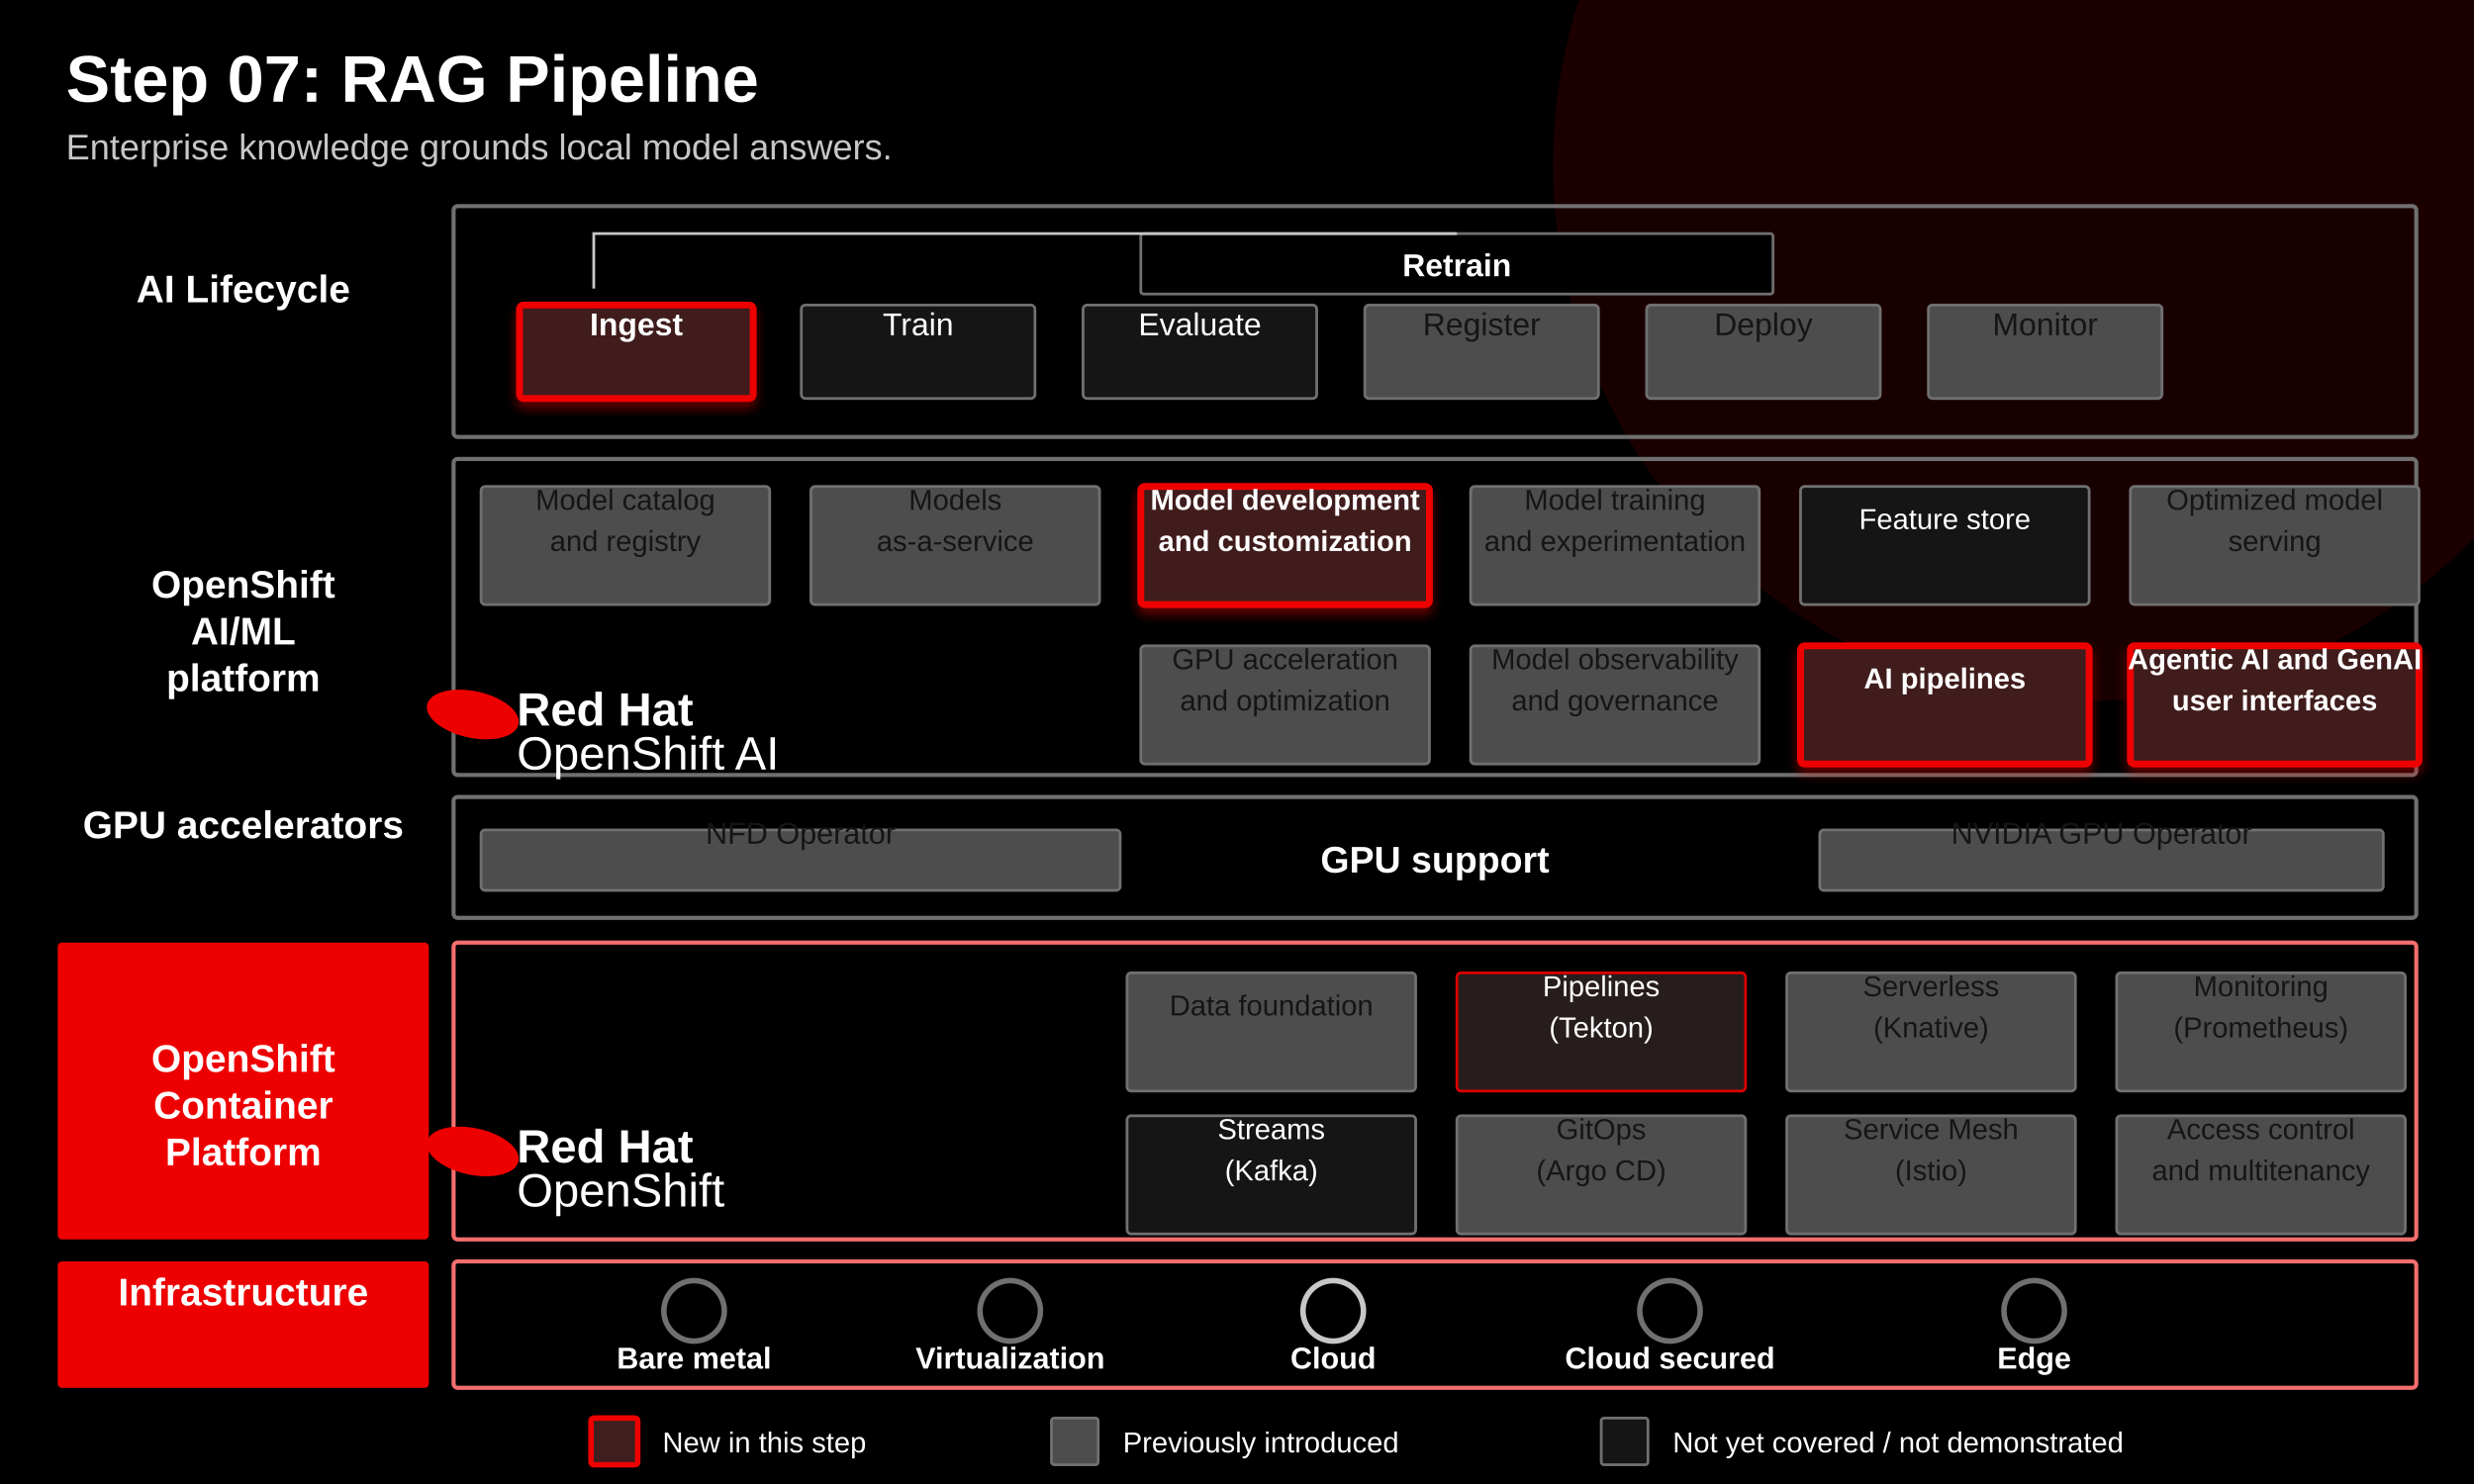
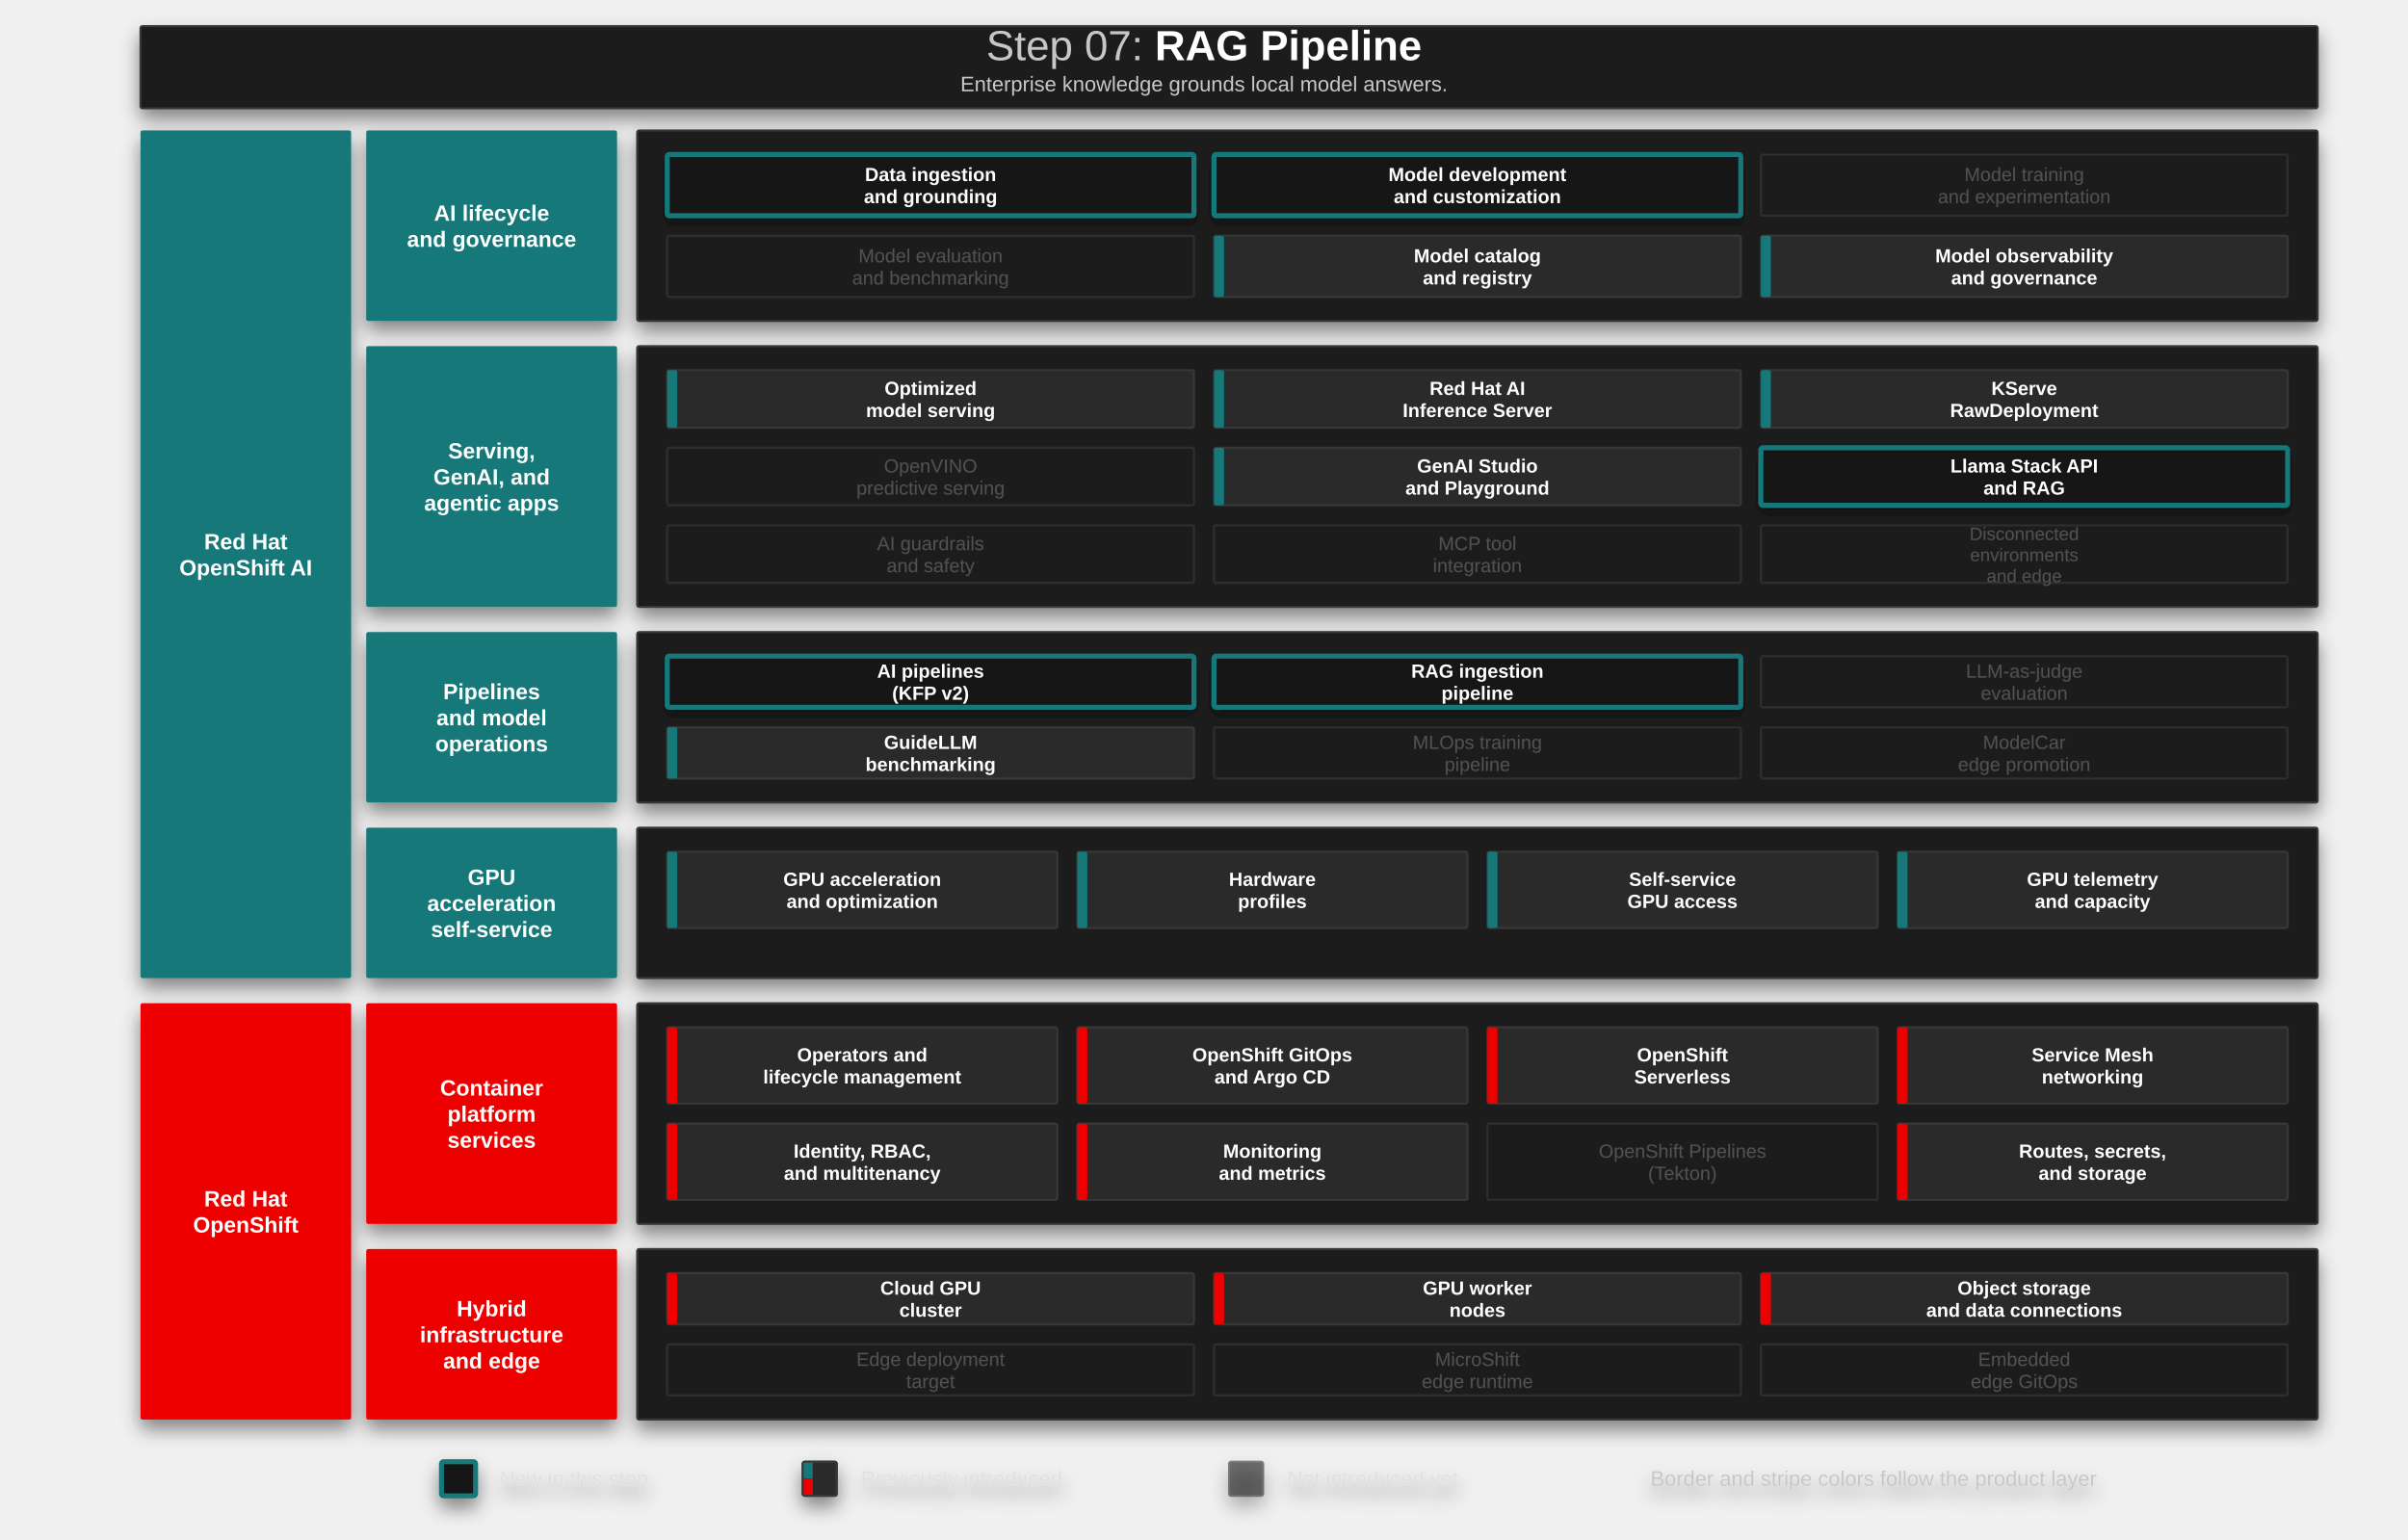
- <svg xmlns="http://www.w3.org/2000/svg" width="1800" height="1080" viewBox="0 0 1800 1080" role="img" aria-labelledby="title desc">
+ <svg xmlns="http://www.w3.org/2000/svg" width="2400" height="1535" viewBox="0 0 2400 1535" role="img" aria-labelledby="title desc">
+   <style>.display{font-family:'Red Hat Display','Arial',sans-serif}.body{font-family:'Red Hat Text','Arial',sans-serif}</style>
  <defs>
-     <filter id="shadow" x="-10%" y="-10%" width="120%" height="130%">
-       <feDropShadow dx="0" dy="5" stdDeviation="4" flood-color="#ee0000" flood-opacity=".42" />
+     <filter id="lift" x="-20%" y="-20%" width="140%" height="140%">
+       <feDropShadow dx="0" dy="6" stdDeviation="5" flood-color="#000" flood-opacity="0.55" />
    </filter>
-     <style>
-       .heading { font-family: "Red Hat Display", "Red Hat Text", Arial, sans-serif; }
-       .mono { font-family: "Red Hat Mono", monospace; }
-     </style>
+     <filter id="panelShadow" x="-8%" y="-8%" width="116%" height="116%">
+       <feDropShadow dx="0" dy="10" stdDeviation="9" flood-color="#000" flood-opacity="0.45" />
+     </filter>
  </defs>
-   <rect width="1800" height="1080" fill="#000000" />
-   <circle cx="1520" cy="120" r="390" fill="#ee0000" opacity=".12" />
-   <text x="48" y="74" class="heading" font-size="48" font-weight="800" fill="#ffffff">Step 07: RAG Pipeline</text>
-   <text x="48" y="116" font-family="Red Hat Text, Arial, sans-serif" font-size="26" font-weight="500" fill="#c7c7c7">Enterprise knowledge grounds local model answers.</text>
-   <rect x="42" y="150" width="270" height="168" rx="3" fill="#000000" />
-   <text x="177" y="220.0" text-anchor="middle" font-family="Red Hat Text, Arial, sans-serif" font-size="28" font-weight="800" fill="#ffffff">AI Lifecycle</text>
-   <rect x="330" y="150" width="1428" height="168" rx="3" fill="#000000" fill-opacity=".12" stroke="#707070" stroke-width="3" />
-   <rect x="378" y="222" width="170" height="68" rx="3" fill="#3f1f1f" stroke="#ee0000" stroke-width="5" filter="url(#shadow)" />
-   <text x="463.0" y="244.0" text-anchor="middle" font-family="Red Hat Text, Arial, sans-serif" font-size="23" font-weight="700" fill="#ffffff">Ingest</text>
-   <rect x="583" y="222" width="170" height="68" rx="3" fill="#151515" stroke="#707070" stroke-width="2" />
-   <text x="668.0" y="244.0" text-anchor="middle" font-family="Red Hat Text, Arial, sans-serif" font-size="23" font-weight="500" fill="#ffffff">Train</text>
-   <rect x="788" y="222" width="170" height="68" rx="3" fill="#151515" stroke="#707070" stroke-width="2" />
-   <text x="873.0" y="244.0" text-anchor="middle" font-family="Red Hat Text, Arial, sans-serif" font-size="23" font-weight="500" fill="#ffffff">Evaluate</text>
-   <rect x="993" y="222" width="170" height="68" rx="3" fill="#4d4d4d" stroke="#707070" stroke-width="2" />
-   <text x="1078.0" y="244.0" text-anchor="middle" font-family="Red Hat Text, Arial, sans-serif" font-size="23" font-weight="500" fill="#151515">Register</text>
-   <rect x="1198" y="222" width="170" height="68" rx="3" fill="#4d4d4d" stroke="#707070" stroke-width="2" />
-   <text x="1283.0" y="244.0" text-anchor="middle" font-family="Red Hat Text, Arial, sans-serif" font-size="23" font-weight="500" fill="#151515">Deploy</text>
-   <rect x="1403" y="222" width="170" height="68" rx="3" fill="#4d4d4d" stroke="#707070" stroke-width="2" />
-   <text x="1488.0" y="244.0" text-anchor="middle" font-family="Red Hat Text, Arial, sans-serif" font-size="23" font-weight="500" fill="#151515">Monitor</text>
-   <rect x="830" y="170" width="460" height="44" rx="2" fill="#000000" stroke="#707070" stroke-width="2" />
-   <text x="1060" y="201" text-anchor="middle" font-family="Red Hat Text, Arial, sans-serif" font-size="23" font-weight="800" fill="#ffffff">Retrain</text>
-   <path d="M1060 170 L432 170 L432 210" fill="none" stroke="#c7c7c7" stroke-width="2" />
-   <rect x="42" y="334" width="270" height="230" rx="3" fill="#000000" />
-   <text x="177" y="435.0" text-anchor="middle" font-family="Red Hat Text, Arial, sans-serif" font-size="28" font-weight="800" fill="#ffffff">OpenShift</text>
-   <text x="177" y="469.0" text-anchor="middle" font-family="Red Hat Text, Arial, sans-serif" font-size="28" font-weight="800" fill="#ffffff">AI/ML</text>
-   <text x="177" y="503.0" text-anchor="middle" font-family="Red Hat Text, Arial, sans-serif" font-size="28" font-weight="800" fill="#ffffff">platform</text>
-   <rect x="330" y="334" width="1428" height="230" rx="3" fill="#000000" fill-opacity=".12" stroke="#707070" stroke-width="3" />
-   <rect x="350" y="354" width="210" height="86" rx="3" fill="#4d4d4d" stroke="#707070" stroke-width="2" />
-   <text x="455.0" y="371.0" text-anchor="middle" font-family="Red Hat Text, Arial, sans-serif" font-size="21" font-weight="500" fill="#151515">Model catalog</text>
-   <text x="455.0" y="401.0" text-anchor="middle" font-family="Red Hat Text, Arial, sans-serif" font-size="21" font-weight="500" fill="#151515">and registry</text>
-   <rect x="590" y="354" width="210" height="86" rx="3" fill="#4d4d4d" stroke="#707070" stroke-width="2" />
-   <text x="695.0" y="371.0" text-anchor="middle" font-family="Red Hat Text, Arial, sans-serif" font-size="21" font-weight="500" fill="#151515">Models</text>
-   <text x="695.0" y="401.0" text-anchor="middle" font-family="Red Hat Text, Arial, sans-serif" font-size="21" font-weight="500" fill="#151515">as-a-service</text>
-   <rect x="830" y="354" width="210" height="86" rx="3" fill="#3f1f1f" stroke="#ee0000" stroke-width="5" filter="url(#shadow)" />
-   <text x="935.0" y="371.0" text-anchor="middle" font-family="Red Hat Text, Arial, sans-serif" font-size="21" font-weight="700" fill="#ffffff">Model development</text>
-   <text x="935.0" y="401.0" text-anchor="middle" font-family="Red Hat Text, Arial, sans-serif" font-size="21" font-weight="700" fill="#ffffff">and customization</text>
-   <rect x="1070" y="354" width="210" height="86" rx="3" fill="#4d4d4d" stroke="#707070" stroke-width="2" />
-   <text x="1175.0" y="371.0" text-anchor="middle" font-family="Red Hat Text, Arial, sans-serif" font-size="21" font-weight="500" fill="#151515">Model training</text>
-   <text x="1175.0" y="401.0" text-anchor="middle" font-family="Red Hat Text, Arial, sans-serif" font-size="21" font-weight="500" fill="#151515">and experimentation</text>
-   <rect x="1310" y="354" width="210" height="86" rx="3" fill="#151515" stroke="#707070" stroke-width="2" />
-   <text x="1415.0" y="385.0" text-anchor="middle" font-family="Red Hat Text, Arial, sans-serif" font-size="21" font-weight="500" fill="#ffffff">Feature store</text>
-   <rect x="1550" y="354" width="210" height="86" rx="3" fill="#4d4d4d" stroke="#707070" stroke-width="2" />
-   <text x="1655.0" y="371.0" text-anchor="middle" font-family="Red Hat Text, Arial, sans-serif" font-size="21" font-weight="500" fill="#151515">Optimized model</text>
-   <text x="1655.0" y="401.0" text-anchor="middle" font-family="Red Hat Text, Arial, sans-serif" font-size="21" font-weight="500" fill="#151515">serving</text>
-   <rect x="830" y="470" width="210" height="86" rx="3" fill="#4d4d4d" stroke="#707070" stroke-width="2" />
-   <text x="935.0" y="487.0" text-anchor="middle" font-family="Red Hat Text, Arial, sans-serif" font-size="21" font-weight="500" fill="#151515">GPU acceleration</text>
-   <text x="935.0" y="517.0" text-anchor="middle" font-family="Red Hat Text, Arial, sans-serif" font-size="21" font-weight="500" fill="#151515">and optimization</text>
-   <rect x="1070" y="470" width="210" height="86" rx="3" fill="#4d4d4d" stroke="#707070" stroke-width="2" />
-   <text x="1175.0" y="487.0" text-anchor="middle" font-family="Red Hat Text, Arial, sans-serif" font-size="21" font-weight="500" fill="#151515">Model observability</text>
-   <text x="1175.0" y="517.0" text-anchor="middle" font-family="Red Hat Text, Arial, sans-serif" font-size="21" font-weight="500" fill="#151515">and governance</text>
-   <rect x="1310" y="470" width="210" height="86" rx="3" fill="#3f1f1f" stroke="#ee0000" stroke-width="5" filter="url(#shadow)" />
-   <text x="1415.0" y="501.0" text-anchor="middle" font-family="Red Hat Text, Arial, sans-serif" font-size="21" font-weight="700" fill="#ffffff">AI pipelines</text>
-   <rect x="1550" y="470" width="210" height="86" rx="3" fill="#3f1f1f" stroke="#ee0000" stroke-width="5" filter="url(#shadow)" />
-   <text x="1655.0" y="487.0" text-anchor="middle" font-family="Red Hat Text, Arial, sans-serif" font-size="21" font-weight="700" fill="#ffffff">Agentic AI and GenAI</text>
-   <text x="1655.0" y="517.0" text-anchor="middle" font-family="Red Hat Text, Arial, sans-serif" font-size="21" font-weight="700" fill="#ffffff">user interfaces</text>
-   <text x="376" y="528" class="heading" font-size="34" font-weight="800" fill="#ffffff">Red Hat</text>
-   <text x="376" y="560" class="heading" font-size="34" font-weight="500" fill="#ffffff">OpenShift AI</text>
-   <ellipse cx="344" cy="520" rx="34" ry="17" fill="#ee0000" transform="rotate(12 344 520)" />
-   <rect x="42" y="580" width="270" height="88" rx="3" fill="#000000" />
-   <text x="177" y="610.0" text-anchor="middle" font-family="Red Hat Text, Arial, sans-serif" font-size="28" font-weight="800" fill="#ffffff">GPU accelerators</text>
-   <rect x="330" y="580" width="1428" height="88" rx="3" fill="#000000" fill-opacity=".12" stroke="#707070" stroke-width="3" />
-   <rect x="350" y="604" width="465" height="44" rx="3" fill="#4d4d4d" stroke="#707070" stroke-width="2" />
-   <text x="582.5" y="614.0" text-anchor="middle" font-family="Red Hat Text, Arial, sans-serif" font-size="22" font-weight="500" fill="#151515">NFD Operator</text>
-   <text x="1044" y="635" text-anchor="middle" font-family="Red Hat Text, Arial, sans-serif" font-size="27" font-weight="800" fill="#ffffff">GPU support</text>
-   <rect x="1324" y="604" width="410" height="44" rx="3" fill="#4d4d4d" stroke="#707070" stroke-width="2" />
-   <text x="1529.0" y="614.0" text-anchor="middle" font-family="Red Hat Text, Arial, sans-serif" font-size="22" font-weight="500" fill="#151515">NVIDIA GPU Operator</text>
-   <rect x="42" y="686" width="270" height="216" rx="3" fill="#ee0000" />
-   <text x="177" y="780.0" text-anchor="middle" font-family="Red Hat Text, Arial, sans-serif" font-size="28" font-weight="800" fill="#ffffff">OpenShift</text>
-   <text x="177" y="814.0" text-anchor="middle" font-family="Red Hat Text, Arial, sans-serif" font-size="28" font-weight="800" fill="#ffffff">Container</text>
-   <text x="177" y="848.0" text-anchor="middle" font-family="Red Hat Text, Arial, sans-serif" font-size="28" font-weight="800" fill="#ffffff">Platform</text>
-   <rect x="330" y="686" width="1428" height="216" rx="3" fill="#000000" fill-opacity=".12" stroke="#f56e6e" stroke-width="3" />
-   <rect x="820" y="708" width="210" height="86" rx="3" fill="#4d4d4d" stroke="#707070" stroke-width="2" />
-   <text x="925.0" y="739.0" text-anchor="middle" font-family="Red Hat Text, Arial, sans-serif" font-size="21" font-weight="500" fill="#151515">Data foundation</text>
-   <rect x="1060" y="708" width="210" height="86" rx="3" fill="#2b2020" stroke="#ee0000" stroke-width="2" opacity=".92" />
-   <text x="1165.0" y="725.0" text-anchor="middle" font-family="Red Hat Text, Arial, sans-serif" font-size="21" font-weight="500" fill="#ffffff">Pipelines</text>
-   <text x="1165.0" y="755.0" text-anchor="middle" font-family="Red Hat Text, Arial, sans-serif" font-size="21" font-weight="500" fill="#ffffff">(Tekton)</text>
-   <rect x="1300" y="708" width="210" height="86" rx="3" fill="#4d4d4d" stroke="#707070" stroke-width="2" />
-   <text x="1405.0" y="725.0" text-anchor="middle" font-family="Red Hat Text, Arial, sans-serif" font-size="21" font-weight="500" fill="#151515">Serverless</text>
-   <text x="1405.0" y="755.0" text-anchor="middle" font-family="Red Hat Text, Arial, sans-serif" font-size="21" font-weight="500" fill="#151515">(Knative)</text>
-   <rect x="1540" y="708" width="210" height="86" rx="3" fill="#4d4d4d" stroke="#707070" stroke-width="2" />
-   <text x="1645.0" y="725.0" text-anchor="middle" font-family="Red Hat Text, Arial, sans-serif" font-size="21" font-weight="500" fill="#151515">Monitoring</text>
-   <text x="1645.0" y="755.0" text-anchor="middle" font-family="Red Hat Text, Arial, sans-serif" font-size="21" font-weight="500" fill="#151515">(Prometheus)</text>
-   <rect x="820" y="812" width="210" height="86" rx="3" fill="#151515" stroke="#707070" stroke-width="2" />
-   <text x="925.0" y="829.0" text-anchor="middle" font-family="Red Hat Text, Arial, sans-serif" font-size="21" font-weight="500" fill="#ffffff">Streams</text>
-   <text x="925.0" y="859.0" text-anchor="middle" font-family="Red Hat Text, Arial, sans-serif" font-size="21" font-weight="500" fill="#ffffff">(Kafka)</text>
-   <rect x="1060" y="812" width="210" height="86" rx="3" fill="#4d4d4d" stroke="#707070" stroke-width="2" />
-   <text x="1165.0" y="829.0" text-anchor="middle" font-family="Red Hat Text, Arial, sans-serif" font-size="21" font-weight="500" fill="#151515">GitOps</text>
-   <text x="1165.0" y="859.0" text-anchor="middle" font-family="Red Hat Text, Arial, sans-serif" font-size="21" font-weight="500" fill="#151515">(Argo CD)</text>
-   <rect x="1300" y="812" width="210" height="86" rx="3" fill="#4d4d4d" stroke="#707070" stroke-width="2" />
-   <text x="1405.0" y="829.0" text-anchor="middle" font-family="Red Hat Text, Arial, sans-serif" font-size="21" font-weight="500" fill="#151515">Service Mesh</text>
-   <text x="1405.0" y="859.0" text-anchor="middle" font-family="Red Hat Text, Arial, sans-serif" font-size="21" font-weight="500" fill="#151515">(Istio)</text>
-   <rect x="1540" y="812" width="210" height="86" rx="3" fill="#4d4d4d" stroke="#707070" stroke-width="2" />
-   <text x="1645.0" y="829.0" text-anchor="middle" font-family="Red Hat Text, Arial, sans-serif" font-size="21" font-weight="500" fill="#151515">Access control</text>
-   <text x="1645.0" y="859.0" text-anchor="middle" font-family="Red Hat Text, Arial, sans-serif" font-size="21" font-weight="500" fill="#151515">and multitenancy</text>
-   <text x="376" y="846" class="heading" font-size="34" font-weight="800" fill="#ffffff">Red Hat</text>
-   <text x="376" y="878" class="heading" font-size="34" font-weight="500" fill="#ffffff">OpenShift</text>
-   <ellipse cx="344" cy="838" rx="34" ry="17" fill="#ee0000" transform="rotate(12 344 838)" />
-   <rect x="42" y="918" width="270" height="92" rx="3" fill="#ee0000" />
-   <text x="177" y="950.0" text-anchor="middle" font-family="Red Hat Text, Arial, sans-serif" font-size="28" font-weight="800" fill="#ffffff">Infrastructure</text>
-   <rect x="330" y="918" width="1428" height="92" rx="3" fill="#000000" fill-opacity=".12" stroke="#f56e6e" stroke-width="3" />
-   <circle cx="505" cy="954" r="22" fill="none" stroke="#707070" stroke-width="4" />
-   <text x="505" y="996" text-anchor="middle" font-family="Red Hat Text, Arial, sans-serif" font-size="22" font-weight="700" fill="#ffffff">Bare metal</text>
-   <circle cx="735" cy="954" r="22" fill="none" stroke="#707070" stroke-width="4" />
-   <text x="735" y="996" text-anchor="middle" font-family="Red Hat Text, Arial, sans-serif" font-size="22" font-weight="700" fill="#ffffff">Virtualization</text>
-   <circle cx="970" cy="954" r="22" fill="none" stroke="#c7c7c7" stroke-width="4" />
-   <text x="970" y="996" text-anchor="middle" font-family="Red Hat Text, Arial, sans-serif" font-size="22" font-weight="700" fill="#ffffff">Cloud</text>
-   <circle cx="1215" cy="954" r="22" fill="none" stroke="#707070" stroke-width="4" />
-   <text x="1215" y="996" text-anchor="middle" font-family="Red Hat Text, Arial, sans-serif" font-size="22" font-weight="700" fill="#ffffff">Cloud secured</text>
-   <circle cx="1480" cy="954" r="22" fill="none" stroke="#707070" stroke-width="4" />
-   <text x="1480" y="996" text-anchor="middle" font-family="Red Hat Text, Arial, sans-serif" font-size="22" font-weight="700" fill="#ffffff">Edge</text>
-   <rect x="430" y="1032" width="34" height="34" rx="2" fill="#3f1f1f" stroke="#ee0000" stroke-width="4" />
-   <text x="482" y="1057" text-anchor="start" font-family="Red Hat Text, Arial, sans-serif" font-size="21" font-weight="500" fill="#ffffff">New in this step</text>
-   <rect x="765" y="1032" width="34" height="34" rx="2" fill="#4d4d4d" stroke="#707070" stroke-width="2" />
-   <text x="817" y="1057" text-anchor="start" font-family="Red Hat Text, Arial, sans-serif" font-size="21" font-weight="500" fill="#ffffff">Previously introduced</text>
-   <rect x="1165" y="1032" width="34" height="34" rx="2" fill="#151515" stroke="#707070" stroke-width="2" />
-   <text x="1217" y="1057" text-anchor="start" font-family="Red Hat Text, Arial, sans-serif" font-size="21" font-weight="500" fill="#ffffff">Not yet covered / not demonstrated</text>
+   <g filter="url(#panelShadow)">
+     <rect x="140" y="26" width="2170" height="82" rx="2" fill="#1f1f1f" stroke="#383838" stroke-width="2" />
+     <text x="1200.0" y="60" class="display" font-size="42" fill="#ffffff" font-weight="700" text-anchor="middle">
+       <tspan fill="#c7c7c7" font-weight="500">Step 07:</tspan> RAG Pipeline</text>
+     <text x="1200.0" y="91" class="body" font-size="21" fill="#c7c7c7" text-anchor="middle">Enterprise knowledge grounds local model answers.</text>
+     <rect x="140" y="130" width="210" height="845" rx="2" fill="#147878" stroke="#147878" stroke-width="0" />
+     <text x="245.0" y="547.5" class="body" font-size="22" fill="#ffffff" font-weight="700" text-anchor="middle">Red Hat</text>
+     <text x="245.0" y="573.5" class="body" font-size="22" fill="#ffffff" font-weight="700" text-anchor="middle">OpenShift AI</text>
+     <rect x="140" y="1000" width="210" height="415" rx="2" fill="#ee0000" stroke="#ee0000" stroke-width="0" />
+     <text x="245.0" y="1202.5" class="body" font-size="22" fill="#ffffff" font-weight="700" text-anchor="middle">Red Hat</text>
+     <text x="245.0" y="1228.5" class="body" font-size="22" fill="#ffffff" font-weight="700" text-anchor="middle">OpenShift</text>
+     <rect x="365" y="130" width="250" height="190" rx="2" fill="#147878" stroke="#147878" stroke-width="0" />
+     <text x="490.0" y="220.0" class="body" font-size="22" fill="#ffffff" font-weight="700" text-anchor="middle">AI lifecycle</text>
+     <text x="490.0" y="246.0" class="body" font-size="22" fill="#ffffff" font-weight="700" text-anchor="middle">and governance</text>
+     <rect x="635" y="130" width="1675" height="190" rx="2" fill="#1f1f1f" stroke="#383838" stroke-width="2" />
+     <g filter="url(#lift)">
+       <rect x="665.0" y="154.0" width="525.0" height="61.0" rx="2" fill="#151515" stroke="#147878" stroke-width="5.0" />
+       <text x="927.5" y="180.5" class="body" font-size="19" fill="#ffffff" font-weight="700" text-anchor="middle">Data ingestion</text>
+       <text x="927.5" y="202.5" class="body" font-size="19" fill="#ffffff" font-weight="700" text-anchor="middle">and grounding</text>
+     </g>
+     <g filter="url(#lift)">
+       <rect x="1210.0" y="154.0" width="525.0" height="61.0" rx="2" fill="#151515" stroke="#147878" stroke-width="5.0" />
+       <text x="1472.5" y="180.5" class="body" font-size="19" fill="#ffffff" font-weight="700" text-anchor="middle">Model development</text>
+       <text x="1472.5" y="202.5" class="body" font-size="19" fill="#ffffff" font-weight="700" text-anchor="middle">and customization</text>
+     </g>
+     <g opacity="0.62">
+       <rect x="1755.0" y="154.0" width="525.0" height="61.0" rx="2" fill="#1f1f1f" stroke="#383838" stroke-width="2.0" />
+       <text x="2017.5" y="180.5" class="body" font-size="19" fill="#707070" font-weight="450" text-anchor="middle">Model training</text>
+       <text x="2017.5" y="202.5" class="body" font-size="19" fill="#707070" font-weight="450" text-anchor="middle">and experimentation</text>
+     </g>
+     <g opacity="0.62">
+       <rect x="665.0" y="235.0" width="525.0" height="61.0" rx="2" fill="#1f1f1f" stroke="#383838" stroke-width="2.0" />
+       <text x="927.5" y="261.5" class="body" font-size="19" fill="#707070" font-weight="450" text-anchor="middle">Model evaluation</text>
+       <text x="927.5" y="283.5" class="body" font-size="19" fill="#707070" font-weight="450" text-anchor="middle">and benchmarking</text>
+     </g>
+     <g>
+       <rect x="1210.0" y="235.0" width="525.0" height="61.0" rx="2" fill="#292929" stroke="#383838" stroke-width="2.0" />
+       <rect x="1210.0" y="235.0" width="10" height="61.0" rx="2" fill="#147878" stroke="#147878" stroke-width="0" />
+       <text x="1472.5" y="261.5" class="body" font-size="19" fill="#ffffff" font-weight="550" text-anchor="middle">Model catalog</text>
+       <text x="1472.5" y="283.5" class="body" font-size="19" fill="#ffffff" font-weight="550" text-anchor="middle">and registry</text>
+     </g>
+     <g>
+       <rect x="1755.0" y="235.0" width="525.0" height="61.0" rx="2" fill="#292929" stroke="#383838" stroke-width="2.0" />
+       <rect x="1755.0" y="235.0" width="10" height="61.0" rx="2" fill="#147878" stroke="#147878" stroke-width="0" />
+       <text x="2017.5" y="261.5" class="body" font-size="19" fill="#ffffff" font-weight="550" text-anchor="middle">Model observability</text>
+       <text x="2017.5" y="283.5" class="body" font-size="19" fill="#ffffff" font-weight="550" text-anchor="middle">and governance</text>
+     </g>
+     <rect x="365" y="345" width="250" height="260" rx="2" fill="#147878" stroke="#147878" stroke-width="0" />
+     <text x="490.0" y="457.0" class="body" font-size="22" fill="#ffffff" font-weight="700" text-anchor="middle">Serving,</text>
+     <text x="490.0" y="483.0" class="body" font-size="22" fill="#ffffff" font-weight="700" text-anchor="middle">GenAI, and</text>
+     <text x="490.0" y="509.0" class="body" font-size="22" fill="#ffffff" font-weight="700" text-anchor="middle">agentic apps</text>
+     <rect x="635" y="345" width="1675" height="260" rx="2" fill="#1f1f1f" stroke="#383838" stroke-width="2" />
+     <g>
+       <rect x="665.0" y="369.0" width="525.0" height="57.333" rx="2" fill="#292929" stroke="#383838" stroke-width="2.0" />
+       <rect x="665.0" y="369.0" width="10" height="57.333" rx="2" fill="#147878" stroke="#147878" stroke-width="0" />
+       <text x="927.5" y="393.667" class="body" font-size="19" fill="#ffffff" font-weight="550" text-anchor="middle">Optimized</text>
+       <text x="927.5" y="415.667" class="body" font-size="19" fill="#ffffff" font-weight="550" text-anchor="middle">model serving</text>
+     </g>
+     <g>
+       <rect x="1210.0" y="369.0" width="525.0" height="57.333" rx="2" fill="#292929" stroke="#383838" stroke-width="2.0" />
+       <rect x="1210.0" y="369.0" width="10" height="57.333" rx="2" fill="#147878" stroke="#147878" stroke-width="0" />
+       <text x="1472.5" y="393.667" class="body" font-size="19" fill="#ffffff" font-weight="550" text-anchor="middle">Red Hat AI</text>
+       <text x="1472.5" y="415.667" class="body" font-size="19" fill="#ffffff" font-weight="550" text-anchor="middle">Inference Server</text>
+     </g>
+     <g>
+       <rect x="1755.0" y="369.0" width="525.0" height="57.333" rx="2" fill="#292929" stroke="#383838" stroke-width="2.0" />
+       <rect x="1755.0" y="369.0" width="10" height="57.333" rx="2" fill="#147878" stroke="#147878" stroke-width="0" />
+       <text x="2017.5" y="393.667" class="body" font-size="19" fill="#ffffff" font-weight="550" text-anchor="middle">KServe</text>
+       <text x="2017.5" y="415.667" class="body" font-size="19" fill="#ffffff" font-weight="550" text-anchor="middle">RawDeployment</text>
+     </g>
+     <g opacity="0.62">
+       <rect x="665.0" y="446.333" width="525.0" height="57.333" rx="2" fill="#1f1f1f" stroke="#383838" stroke-width="2.0" />
+       <text x="927.5" y="471" class="body" font-size="19" fill="#707070" font-weight="450" text-anchor="middle">OpenVINO</text>
+       <text x="927.5" y="493" class="body" font-size="19" fill="#707070" font-weight="450" text-anchor="middle">predictive serving</text>
+     </g>
+     <g>
+       <rect x="1210.0" y="446.333" width="525.0" height="57.333" rx="2" fill="#292929" stroke="#383838" stroke-width="2.0" />
+       <rect x="1210.0" y="446.333" width="10" height="57.333" rx="2" fill="#147878" stroke="#147878" stroke-width="0" />
+       <text x="1472.5" y="471" class="body" font-size="19" fill="#ffffff" font-weight="550" text-anchor="middle">GenAI Studio</text>
+       <text x="1472.5" y="493" class="body" font-size="19" fill="#ffffff" font-weight="550" text-anchor="middle">and Playground</text>
+     </g>
+     <g filter="url(#lift)">
+       <rect x="1755.0" y="446.333" width="525.0" height="57.333" rx="2" fill="#151515" stroke="#147878" stroke-width="5.0" />
+       <text x="2017.5" y="471" class="body" font-size="19" fill="#ffffff" font-weight="700" text-anchor="middle">Llama Stack API</text>
+       <text x="2017.5" y="493" class="body" font-size="19" fill="#ffffff" font-weight="700" text-anchor="middle">and RAG</text>
+     </g>
+     <g opacity="0.62">
+       <rect x="665.0" y="523.667" width="525.0" height="57.333" rx="2" fill="#1f1f1f" stroke="#383838" stroke-width="2.0" />
+       <text x="927.5" y="548.333" class="body" font-size="19" fill="#707070" font-weight="450" text-anchor="middle">AI guardrails</text>
+       <text x="927.5" y="570.333" class="body" font-size="19" fill="#707070" font-weight="450" text-anchor="middle">and safety</text>
+     </g>
+     <g opacity="0.62">
+       <rect x="1210.0" y="523.667" width="525.0" height="57.333" rx="2" fill="#1f1f1f" stroke="#383838" stroke-width="2.0" />
+       <text x="1472.5" y="548.333" class="body" font-size="19" fill="#707070" font-weight="450" text-anchor="middle">MCP tool</text>
+       <text x="1472.5" y="570.333" class="body" font-size="19" fill="#707070" font-weight="450" text-anchor="middle">integration</text>
+     </g>
+     <g opacity="0.62">
+       <rect x="1755.0" y="523.667" width="525.0" height="57.333" rx="2" fill="#1f1f1f" stroke="#383838" stroke-width="2.0" />
+       <text x="2017.5" y="538.333" class="body" font-size="18" fill="#707070" font-weight="450" text-anchor="middle">Disconnected</text>
+       <text x="2017.5" y="559.333" class="body" font-size="18" fill="#707070" font-weight="450" text-anchor="middle">environments</text>
+       <text x="2017.5" y="580.333" class="body" font-size="18" fill="#707070" font-weight="450" text-anchor="middle">and edge</text>
+     </g>
+     <rect x="365" y="630" width="250" height="170" rx="2" fill="#147878" stroke="#147878" stroke-width="0" />
+     <text x="490.0" y="697.0" class="body" font-size="22" fill="#ffffff" font-weight="700" text-anchor="middle">Pipelines</text>
+     <text x="490.0" y="723.0" class="body" font-size="22" fill="#ffffff" font-weight="700" text-anchor="middle">and model</text>
+     <text x="490.0" y="749.0" class="body" font-size="22" fill="#ffffff" font-weight="700" text-anchor="middle">operations</text>
+     <rect x="635" y="630" width="1675" height="170" rx="2" fill="#1f1f1f" stroke="#383838" stroke-width="2" />
+     <g filter="url(#lift)">
+       <rect x="665.0" y="654.0" width="525.0" height="51.0" rx="2" fill="#151515" stroke="#147878" stroke-width="5.0" />
+       <text x="927.5" y="675.5" class="body" font-size="19" fill="#ffffff" font-weight="700" text-anchor="middle">AI pipelines</text>
+       <text x="927.5" y="697.5" class="body" font-size="19" fill="#ffffff" font-weight="700" text-anchor="middle">(KFP v2)</text>
+     </g>
+     <g filter="url(#lift)">
+       <rect x="1210.0" y="654.0" width="525.0" height="51.0" rx="2" fill="#151515" stroke="#147878" stroke-width="5.0" />
+       <text x="1472.5" y="675.5" class="body" font-size="19" fill="#ffffff" font-weight="700" text-anchor="middle">RAG ingestion</text>
+       <text x="1472.5" y="697.5" class="body" font-size="19" fill="#ffffff" font-weight="700" text-anchor="middle">pipeline</text>
+     </g>
+     <g opacity="0.62">
+       <rect x="1755.0" y="654.0" width="525.0" height="51.0" rx="2" fill="#1f1f1f" stroke="#383838" stroke-width="2.0" />
+       <text x="2017.5" y="675.5" class="body" font-size="19" fill="#707070" font-weight="450" text-anchor="middle">LLM-as-judge</text>
+       <text x="2017.5" y="697.5" class="body" font-size="19" fill="#707070" font-weight="450" text-anchor="middle">evaluation</text>
+     </g>
+     <g>
+       <rect x="665.0" y="725.0" width="525.0" height="51.0" rx="2" fill="#292929" stroke="#383838" stroke-width="2.0" />
+       <rect x="665.0" y="725.0" width="10" height="51.0" rx="2" fill="#147878" stroke="#147878" stroke-width="0" />
+       <text x="927.5" y="746.5" class="body" font-size="19" fill="#ffffff" font-weight="550" text-anchor="middle">GuideLLM</text>
+       <text x="927.5" y="768.5" class="body" font-size="19" fill="#ffffff" font-weight="550" text-anchor="middle">benchmarking</text>
+     </g>
+     <g opacity="0.62">
+       <rect x="1210.0" y="725.0" width="525.0" height="51.0" rx="2" fill="#1f1f1f" stroke="#383838" stroke-width="2.0" />
+       <text x="1472.5" y="746.5" class="body" font-size="19" fill="#707070" font-weight="450" text-anchor="middle">MLOps training</text>
+       <text x="1472.5" y="768.5" class="body" font-size="19" fill="#707070" font-weight="450" text-anchor="middle">pipeline</text>
+     </g>
+     <g opacity="0.62">
+       <rect x="1755.0" y="725.0" width="525.0" height="51.0" rx="2" fill="#1f1f1f" stroke="#383838" stroke-width="2.0" />
+       <text x="2017.5" y="746.5" class="body" font-size="19" fill="#707070" font-weight="450" text-anchor="middle">ModelCar</text>
+       <text x="2017.5" y="768.5" class="body" font-size="19" fill="#707070" font-weight="450" text-anchor="middle">edge promotion</text>
+     </g>
+     <rect x="365" y="825" width="250" height="150" rx="2" fill="#147878" stroke="#147878" stroke-width="0" />
+     <text x="490.0" y="882.0" class="body" font-size="22" fill="#ffffff" font-weight="700" text-anchor="middle">GPU</text>
+     <text x="490.0" y="908.0" class="body" font-size="22" fill="#ffffff" font-weight="700" text-anchor="middle">acceleration</text>
+     <text x="490.0" y="934.0" class="body" font-size="22" fill="#ffffff" font-weight="700" text-anchor="middle">self-service</text>
+     <rect x="635" y="825" width="1675" height="150" rx="2" fill="#1f1f1f" stroke="#383838" stroke-width="2" />
+     <g>
+       <rect x="665.0" y="849" width="388.75" height="76" rx="2" fill="#292929" stroke="#383838" stroke-width="2.0" />
+       <rect x="665.0" y="849" width="10" height="76" rx="2" fill="#147878" stroke="#147878" stroke-width="0" />
+       <text x="859.375" y="883.0" class="body" font-size="19" fill="#ffffff" font-weight="550" text-anchor="middle">GPU acceleration</text>
+       <text x="859.375" y="905.0" class="body" font-size="19" fill="#ffffff" font-weight="550" text-anchor="middle">and optimization</text>
+     </g>
+     <g>
+       <rect x="1073.75" y="849" width="388.75" height="76" rx="2" fill="#292929" stroke="#383838" stroke-width="2.0" />
+       <rect x="1073.75" y="849" width="10" height="76" rx="2" fill="#147878" stroke="#147878" stroke-width="0" />
+       <text x="1268.125" y="883.0" class="body" font-size="19" fill="#ffffff" font-weight="550" text-anchor="middle">Hardware</text>
+       <text x="1268.125" y="905.0" class="body" font-size="19" fill="#ffffff" font-weight="550" text-anchor="middle">profiles</text>
+     </g>
+     <g>
+       <rect x="1482.5" y="849" width="388.75" height="76" rx="2" fill="#292929" stroke="#383838" stroke-width="2.0" />
+       <rect x="1482.5" y="849" width="10" height="76" rx="2" fill="#147878" stroke="#147878" stroke-width="0" />
+       <text x="1676.875" y="883.0" class="body" font-size="19" fill="#ffffff" font-weight="550" text-anchor="middle">Self-service</text>
+       <text x="1676.875" y="905.0" class="body" font-size="19" fill="#ffffff" font-weight="550" text-anchor="middle">GPU access</text>
+     </g>
+     <g>
+       <rect x="1891.25" y="849" width="388.75" height="76" rx="2" fill="#292929" stroke="#383838" stroke-width="2.0" />
+       <rect x="1891.25" y="849" width="10" height="76" rx="2" fill="#147878" stroke="#147878" stroke-width="0" />
+       <text x="2085.625" y="883.0" class="body" font-size="19" fill="#ffffff" font-weight="550" text-anchor="middle">GPU telemetry</text>
+       <text x="2085.625" y="905.0" class="body" font-size="19" fill="#ffffff" font-weight="550" text-anchor="middle">and capacity</text>
+     </g>
+     <rect x="365" y="1000" width="250" height="220" rx="2" fill="#ee0000" stroke="#ee0000" stroke-width="0" />
+     <text x="490.0" y="1092.0" class="body" font-size="22" fill="#ffffff" font-weight="700" text-anchor="middle">Container</text>
+     <text x="490.0" y="1118.0" class="body" font-size="22" fill="#ffffff" font-weight="700" text-anchor="middle">platform</text>
+     <text x="490.0" y="1144.0" class="body" font-size="22" fill="#ffffff" font-weight="700" text-anchor="middle">services</text>
+     <rect x="635" y="1000" width="1675" height="220" rx="2" fill="#1f1f1f" stroke="#383838" stroke-width="2" />
+     <g>
+       <rect x="665.0" y="1024" width="388.75" height="76" rx="2" fill="#292929" stroke="#383838" stroke-width="2.0" />
+       <rect x="665.0" y="1024" width="10" height="76" rx="2" fill="#ee0000" stroke="#ee0000" stroke-width="0" />
+       <text x="859.375" y="1058.0" class="body" font-size="19" fill="#ffffff" font-weight="550" text-anchor="middle">Operators and</text>
+       <text x="859.375" y="1080.0" class="body" font-size="19" fill="#ffffff" font-weight="550" text-anchor="middle">lifecycle management</text>
+     </g>
+     <g>
+       <rect x="1073.75" y="1024" width="388.75" height="76" rx="2" fill="#292929" stroke="#383838" stroke-width="2.0" />
+       <rect x="1073.75" y="1024" width="10" height="76" rx="2" fill="#ee0000" stroke="#ee0000" stroke-width="0" />
+       <text x="1268.125" y="1058.0" class="body" font-size="19" fill="#ffffff" font-weight="550" text-anchor="middle">OpenShift GitOps</text>
+       <text x="1268.125" y="1080.0" class="body" font-size="19" fill="#ffffff" font-weight="550" text-anchor="middle">and Argo CD</text>
+     </g>
+     <g>
+       <rect x="1482.5" y="1024" width="388.75" height="76" rx="2" fill="#292929" stroke="#383838" stroke-width="2.0" />
+       <rect x="1482.5" y="1024" width="10" height="76" rx="2" fill="#ee0000" stroke="#ee0000" stroke-width="0" />
+       <text x="1676.875" y="1058.0" class="body" font-size="19" fill="#ffffff" font-weight="550" text-anchor="middle">OpenShift</text>
+       <text x="1676.875" y="1080.0" class="body" font-size="19" fill="#ffffff" font-weight="550" text-anchor="middle">Serverless</text>
+     </g>
+     <g>
+       <rect x="1891.25" y="1024" width="388.75" height="76" rx="2" fill="#292929" stroke="#383838" stroke-width="2.0" />
+       <rect x="1891.25" y="1024" width="10" height="76" rx="2" fill="#ee0000" stroke="#ee0000" stroke-width="0" />
+       <text x="2085.625" y="1058.0" class="body" font-size="19" fill="#ffffff" font-weight="550" text-anchor="middle">Service Mesh</text>
+       <text x="2085.625" y="1080.0" class="body" font-size="19" fill="#ffffff" font-weight="550" text-anchor="middle">networking</text>
+     </g>
+     <g>
+       <rect x="665.0" y="1120" width="388.75" height="76" rx="2" fill="#292929" stroke="#383838" stroke-width="2.0" />
+       <rect x="665.0" y="1120" width="10" height="76" rx="2" fill="#ee0000" stroke="#ee0000" stroke-width="0" />
+       <text x="859.375" y="1154.0" class="body" font-size="19" fill="#ffffff" font-weight="550" text-anchor="middle">Identity, RBAC,</text>
+       <text x="859.375" y="1176.0" class="body" font-size="19" fill="#ffffff" font-weight="550" text-anchor="middle">and multitenancy</text>
+     </g>
+     <g>
+       <rect x="1073.75" y="1120" width="388.75" height="76" rx="2" fill="#292929" stroke="#383838" stroke-width="2.0" />
+       <rect x="1073.75" y="1120" width="10" height="76" rx="2" fill="#ee0000" stroke="#ee0000" stroke-width="0" />
+       <text x="1268.125" y="1154.0" class="body" font-size="19" fill="#ffffff" font-weight="550" text-anchor="middle">Monitoring</text>
+       <text x="1268.125" y="1176.0" class="body" font-size="19" fill="#ffffff" font-weight="550" text-anchor="middle">and metrics</text>
+     </g>
+     <g opacity="0.62">
+       <rect x="1482.5" y="1120" width="388.75" height="76" rx="2" fill="#1f1f1f" stroke="#383838" stroke-width="2.0" />
+       <text x="1676.875" y="1154.0" class="body" font-size="19" fill="#707070" font-weight="450" text-anchor="middle">OpenShift Pipelines</text>
+       <text x="1676.875" y="1176.0" class="body" font-size="19" fill="#707070" font-weight="450" text-anchor="middle">(Tekton)</text>
+     </g>
+     <g>
+       <rect x="1891.25" y="1120" width="388.75" height="76" rx="2" fill="#292929" stroke="#383838" stroke-width="2.0" />
+       <rect x="1891.25" y="1120" width="10" height="76" rx="2" fill="#ee0000" stroke="#ee0000" stroke-width="0" />
+       <text x="2085.625" y="1154.0" class="body" font-size="19" fill="#ffffff" font-weight="550" text-anchor="middle">Routes, secrets,</text>
+       <text x="2085.625" y="1176.0" class="body" font-size="19" fill="#ffffff" font-weight="550" text-anchor="middle">and storage</text>
+     </g>
+     <rect x="365" y="1245" width="250" height="170" rx="2" fill="#ee0000" stroke="#ee0000" stroke-width="0" />
+     <text x="490.0" y="1312.0" class="body" font-size="22" fill="#ffffff" font-weight="700" text-anchor="middle">Hybrid</text>
+     <text x="490.0" y="1338.0" class="body" font-size="22" fill="#ffffff" font-weight="700" text-anchor="middle">infrastructure</text>
+     <text x="490.0" y="1364.0" class="body" font-size="22" fill="#ffffff" font-weight="700" text-anchor="middle">and edge</text>
+     <rect x="635" y="1245" width="1675" height="170" rx="2" fill="#1f1f1f" stroke="#383838" stroke-width="2" />
+     <g>
+       <rect x="665.0" y="1269.0" width="525.0" height="51.0" rx="2" fill="#292929" stroke="#383838" stroke-width="2.0" />
+       <rect x="665.0" y="1269.0" width="10" height="51.0" rx="2" fill="#ee0000" stroke="#ee0000" stroke-width="0" />
+       <text x="927.5" y="1290.5" class="body" font-size="19" fill="#ffffff" font-weight="550" text-anchor="middle">Cloud GPU</text>
+       <text x="927.5" y="1312.5" class="body" font-size="19" fill="#ffffff" font-weight="550" text-anchor="middle">cluster</text>
+     </g>
+     <g>
+       <rect x="1210.0" y="1269.0" width="525.0" height="51.0" rx="2" fill="#292929" stroke="#383838" stroke-width="2.0" />
+       <rect x="1210.0" y="1269.0" width="10" height="51.0" rx="2" fill="#ee0000" stroke="#ee0000" stroke-width="0" />
+       <text x="1472.5" y="1290.5" class="body" font-size="19" fill="#ffffff" font-weight="550" text-anchor="middle">GPU worker</text>
+       <text x="1472.5" y="1312.5" class="body" font-size="19" fill="#ffffff" font-weight="550" text-anchor="middle">nodes</text>
+     </g>
+     <g>
+       <rect x="1755.0" y="1269.0" width="525.0" height="51.0" rx="2" fill="#292929" stroke="#383838" stroke-width="2.0" />
+       <rect x="1755.0" y="1269.0" width="10" height="51.0" rx="2" fill="#ee0000" stroke="#ee0000" stroke-width="0" />
+       <text x="2017.5" y="1290.5" class="body" font-size="19" fill="#ffffff" font-weight="550" text-anchor="middle">Object storage</text>
+       <text x="2017.5" y="1312.5" class="body" font-size="19" fill="#ffffff" font-weight="550" text-anchor="middle">and data connections</text>
+     </g>
+     <g opacity="0.62">
+       <rect x="665.0" y="1340.0" width="525.0" height="51.0" rx="2" fill="#1f1f1f" stroke="#383838" stroke-width="2.0" />
+       <text x="927.5" y="1361.5" class="body" font-size="19" fill="#707070" font-weight="450" text-anchor="middle">Edge deployment</text>
+       <text x="927.5" y="1383.5" class="body" font-size="19" fill="#707070" font-weight="450" text-anchor="middle">target</text>
+     </g>
+     <g opacity="0.62">
+       <rect x="1210.0" y="1340.0" width="525.0" height="51.0" rx="2" fill="#1f1f1f" stroke="#383838" stroke-width="2.0" />
+       <text x="1472.5" y="1361.5" class="body" font-size="19" fill="#707070" font-weight="450" text-anchor="middle">MicroShift</text>
+       <text x="1472.5" y="1383.5" class="body" font-size="19" fill="#707070" font-weight="450" text-anchor="middle">edge runtime</text>
+     </g>
+     <g opacity="0.62">
+       <rect x="1755.0" y="1340.0" width="525.0" height="51.0" rx="2" fill="#1f1f1f" stroke="#383838" stroke-width="2.0" />
+       <text x="2017.5" y="1361.5" class="body" font-size="19" fill="#707070" font-weight="450" text-anchor="middle">Embedded</text>
+       <text x="2017.5" y="1383.5" class="body" font-size="19" fill="#707070" font-weight="450" text-anchor="middle">edge GitOps</text>
+     </g>
+     <rect x="440" y="1457" width="34" height="34" rx="2" fill="#151515" stroke="#147878" stroke-width="5" />
+     <text x="498" y="1481" class="body" font-size="21" fill="#e0e0e0">New in this step</text>
+     <rect x="800" y="1457" width="34" height="34" rx="2" fill="#292929" stroke="#383838" stroke-width="2" />
+     <rect x="800" y="1457" width="10" height="17" rx="0" fill="#147878" stroke="#147878" stroke-width="0" />
+     <rect x="800" y="1474" width="10" height="17" rx="0" fill="#ee0000" stroke="#ee0000" stroke-width="0" />
+     <rect x="800" y="1457" width="34" height="34" rx="2" fill="none" stroke="#383838" stroke-width="2" />
+     <text x="858" y="1481" class="body" font-size="21" fill="#e0e0e0">Previously introduced</text>
+     <rect x="1225" y="1457" width="34" height="34" rx="2" fill="#1f1f1f" stroke="#383838" stroke-width="2" opacity="0.62" />
+     <text x="1283" y="1481" class="body" font-size="21" fill="#e0e0e0">Not introduced yet</text>
+     <text x="1645" y="1481" class="body" font-size="21" fill="#c7c7c7">Border and stripe colors follow the product layer</text>
+   </g>
</svg>
